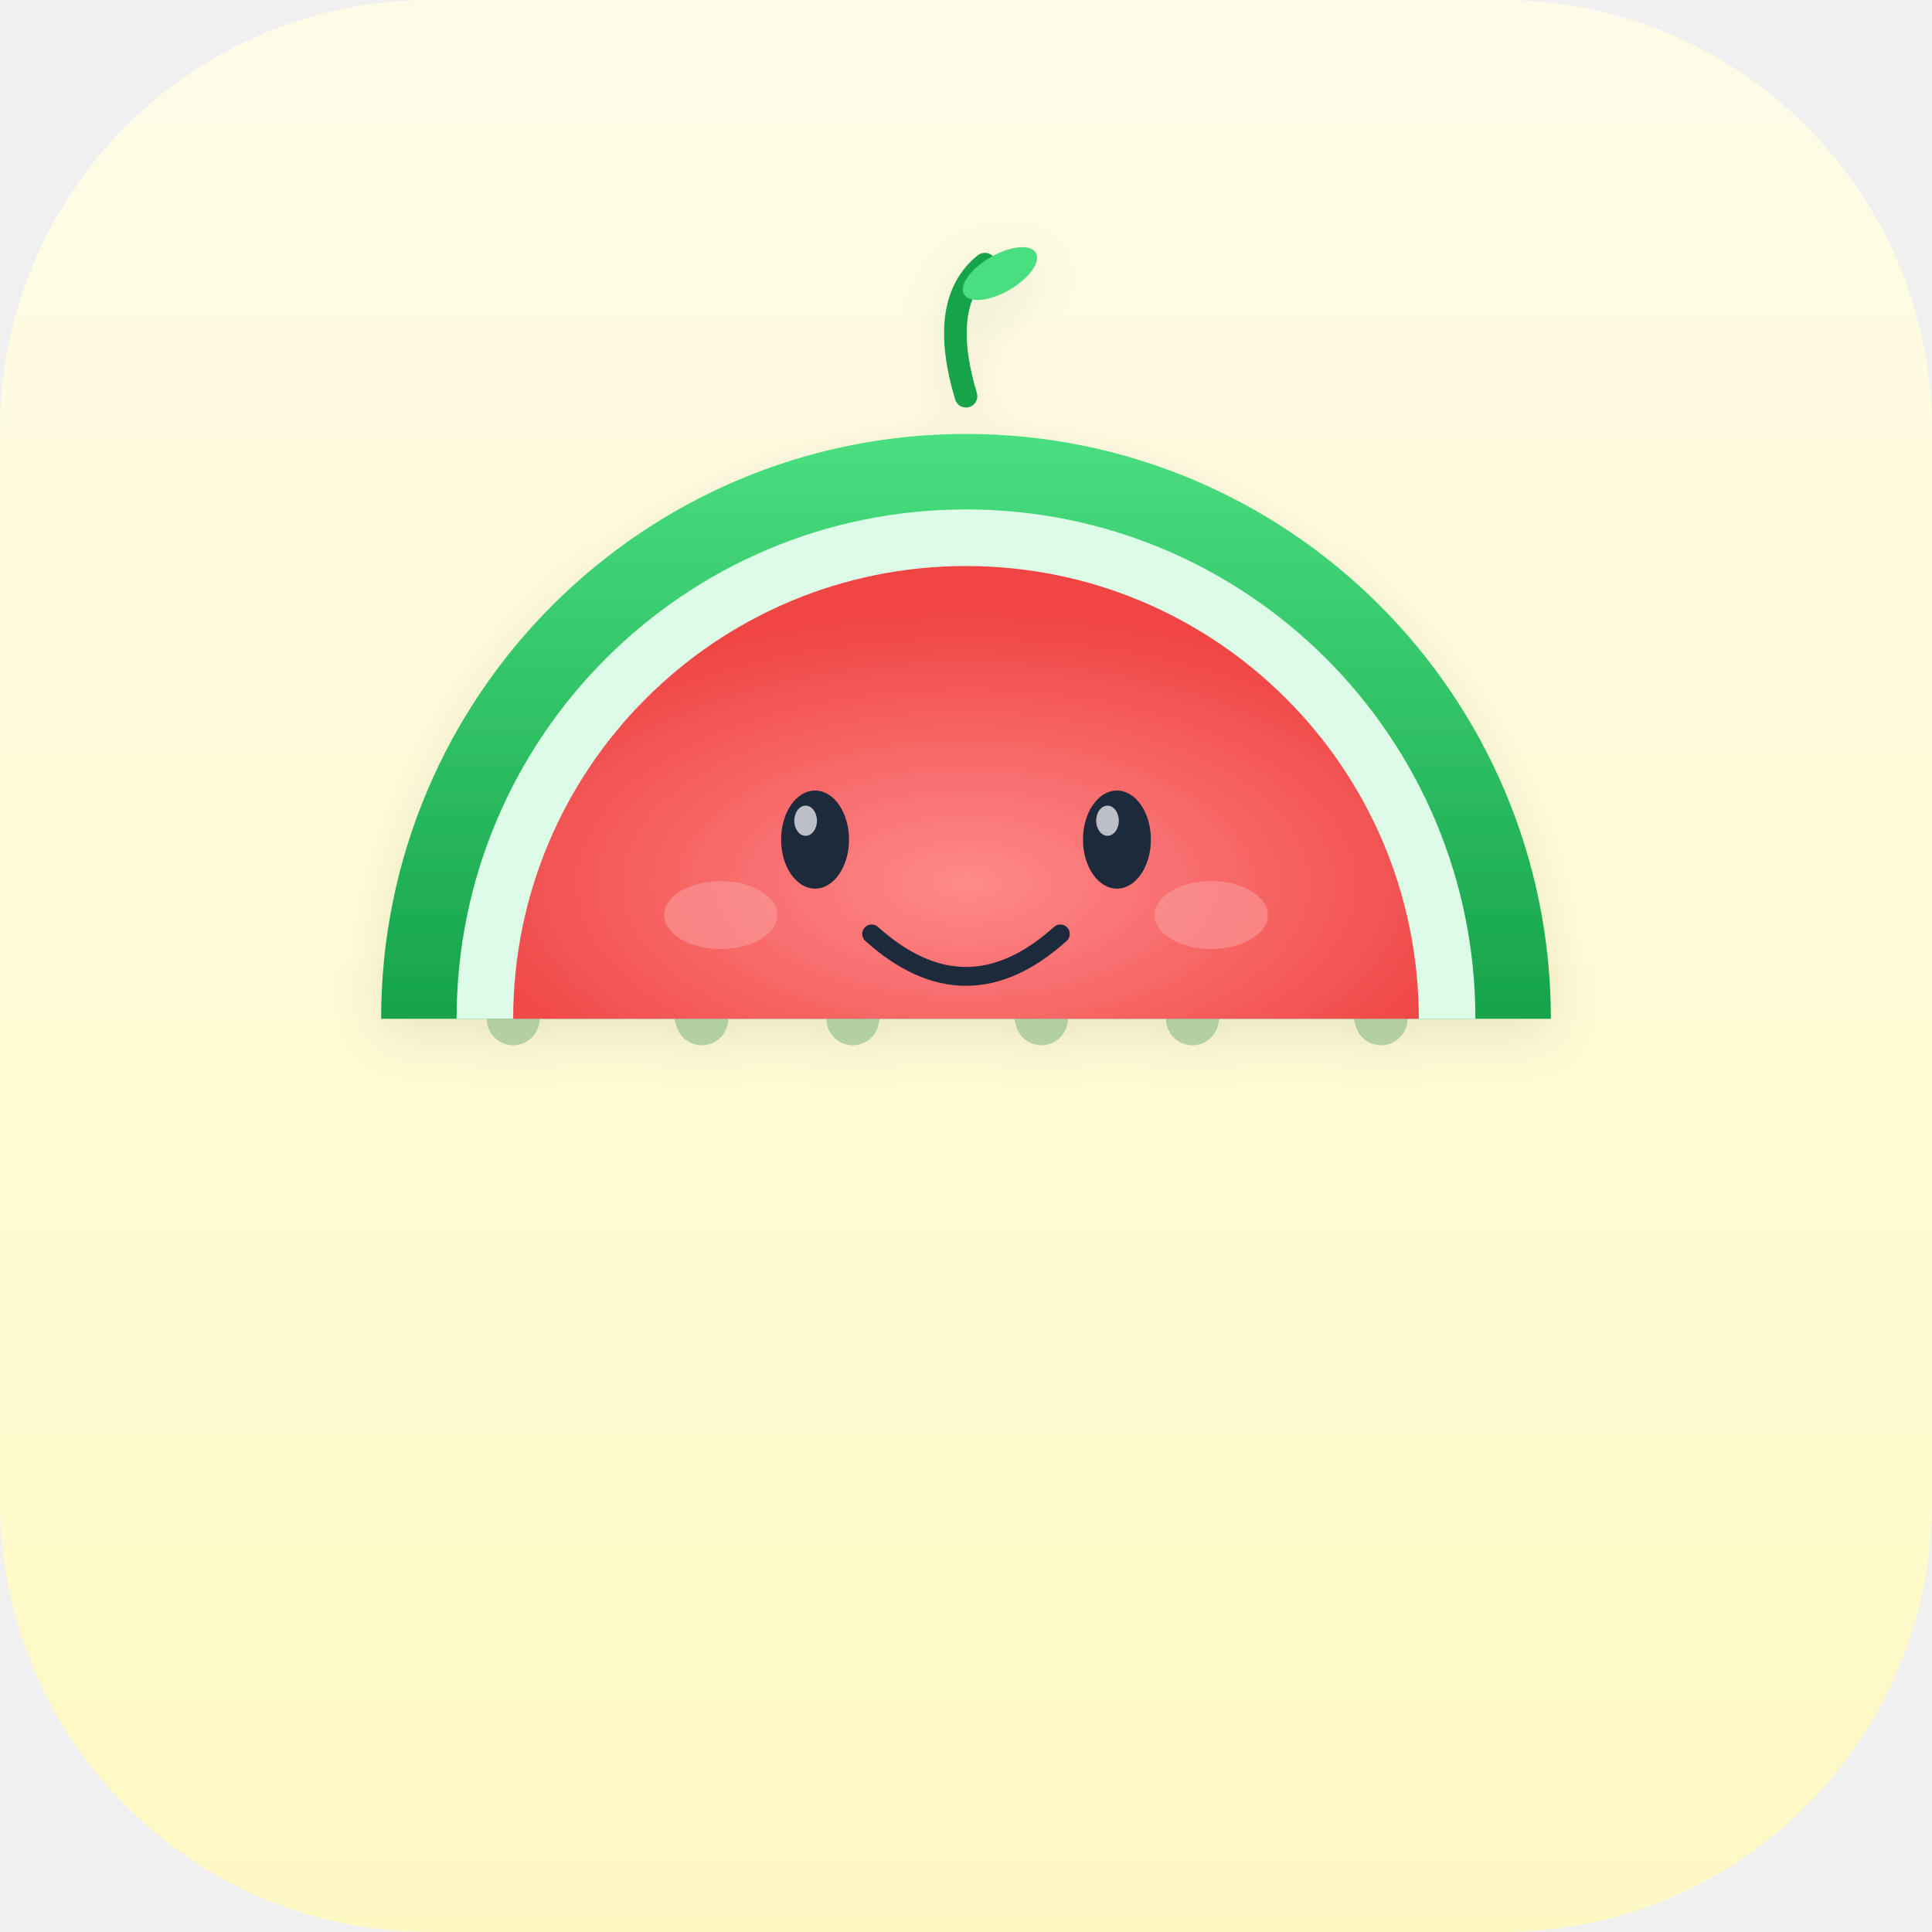
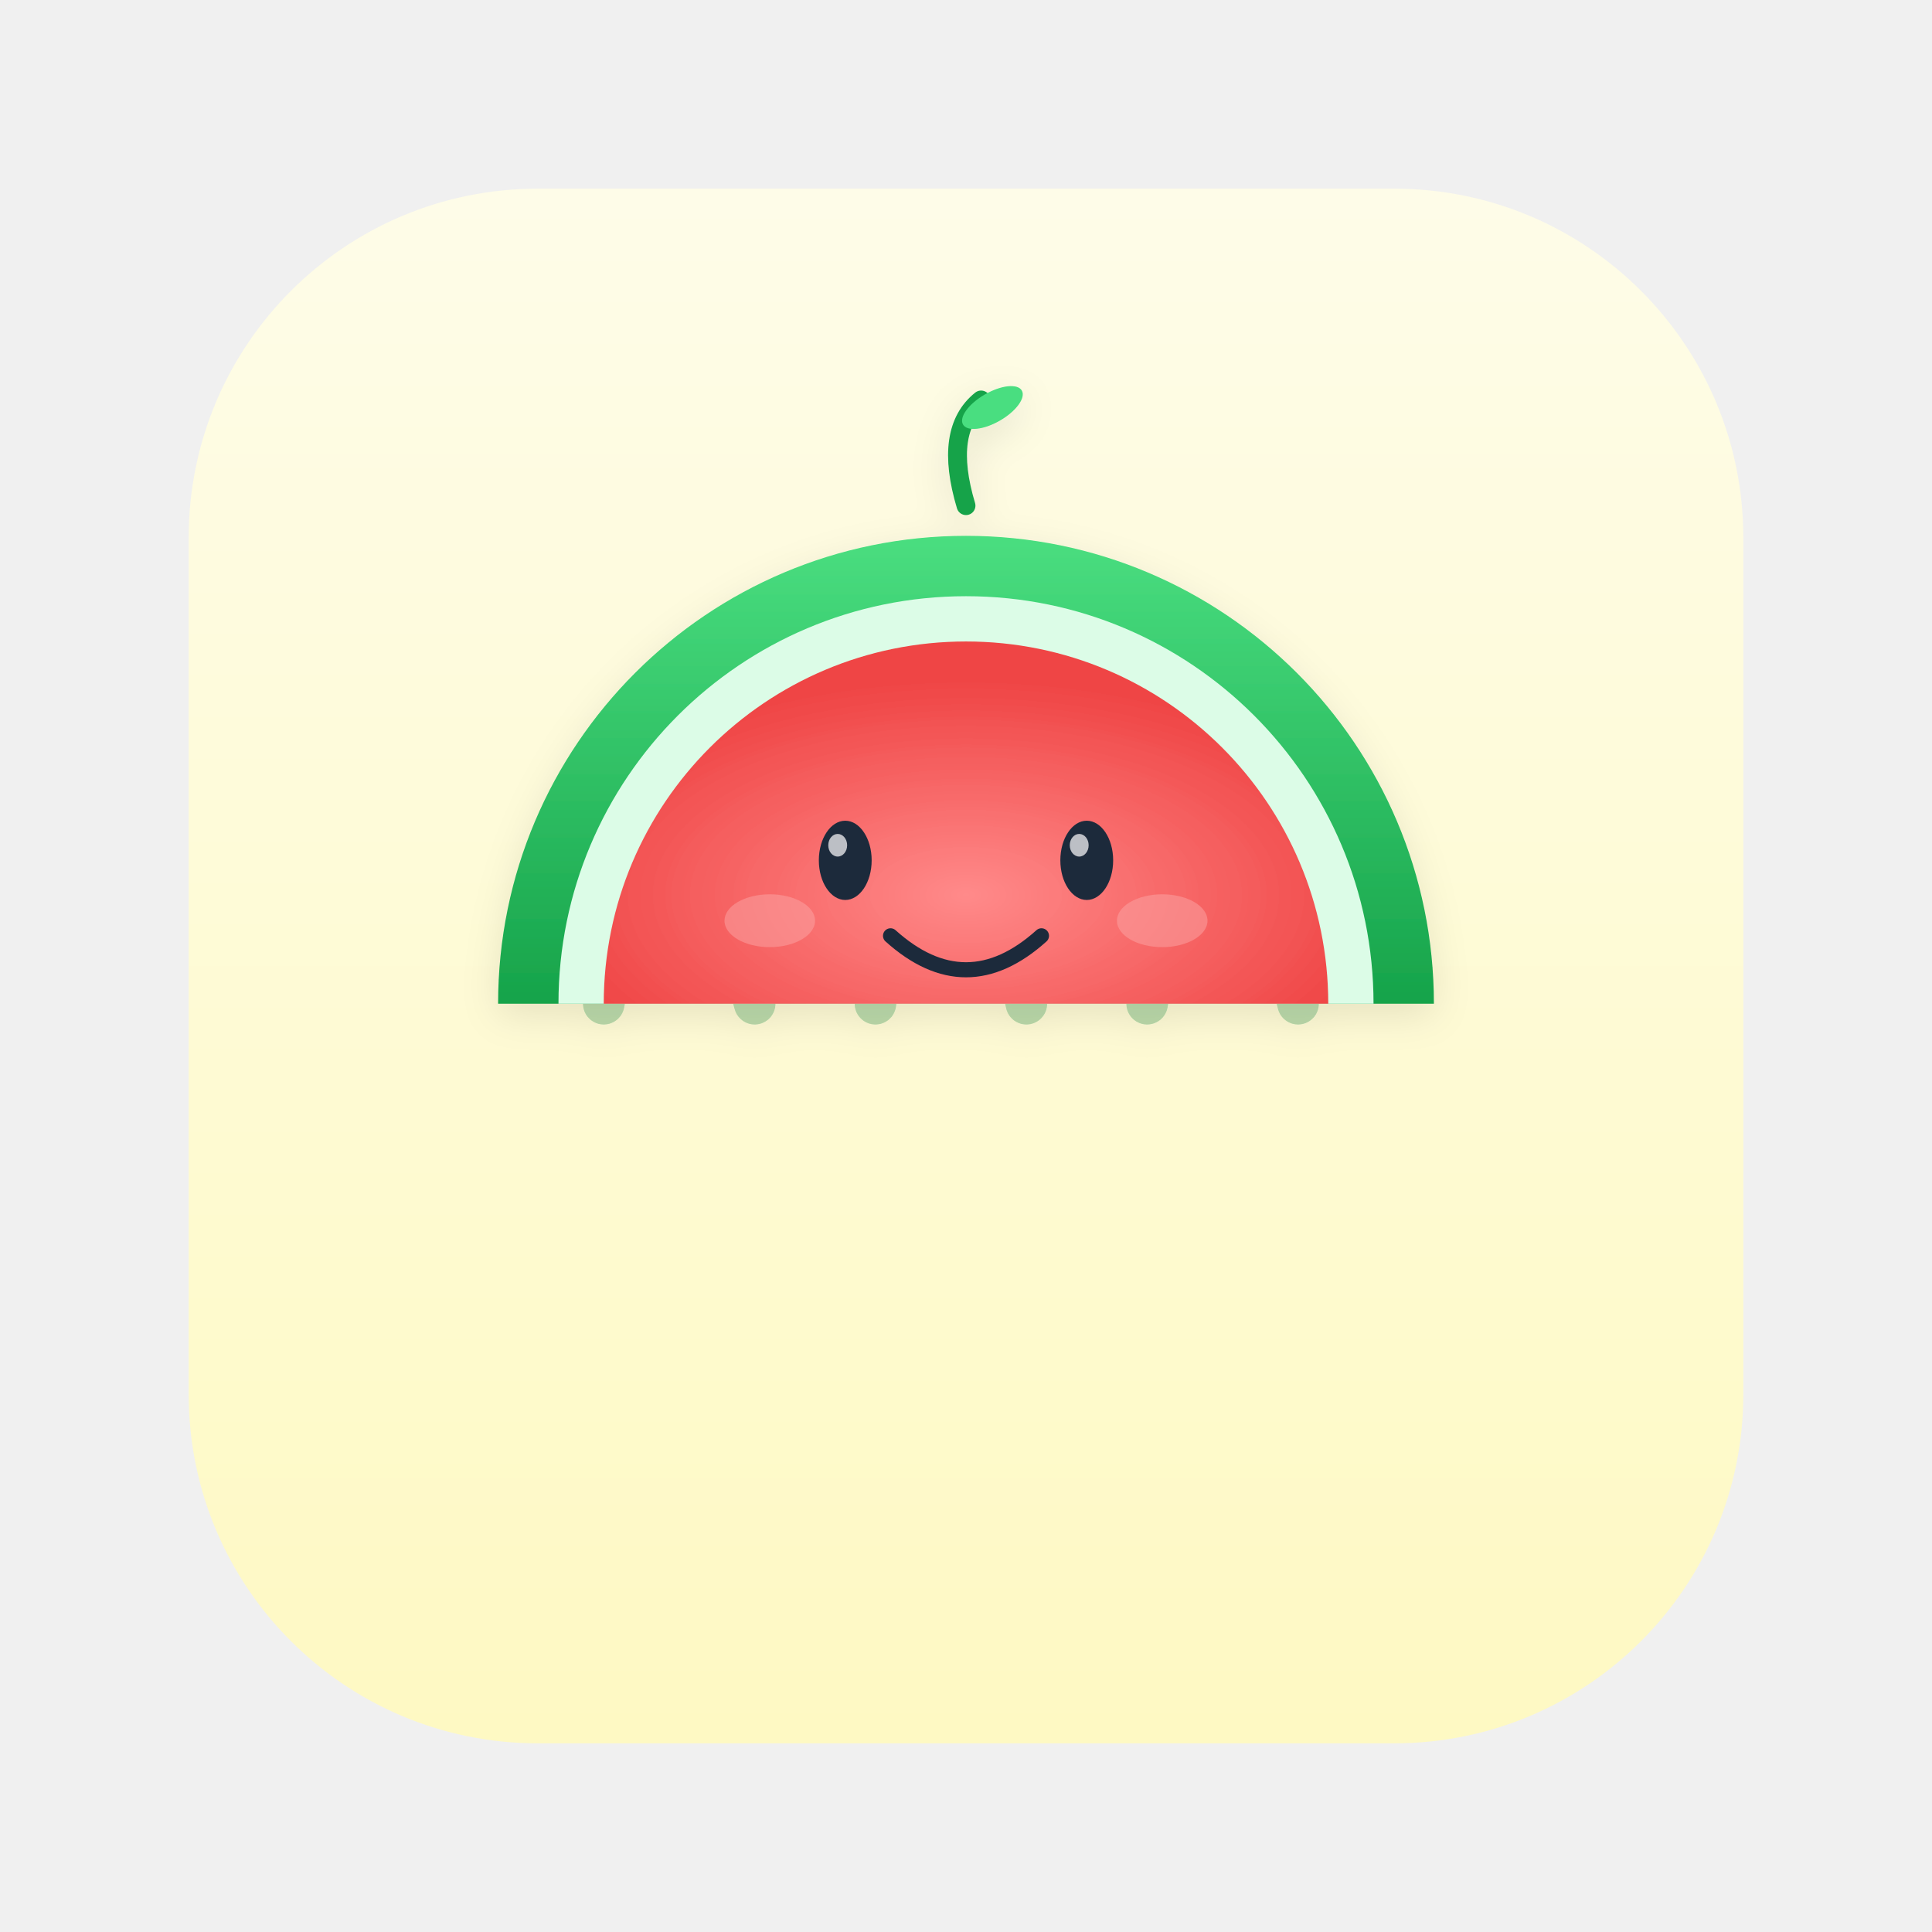
<svg xmlns="http://www.w3.org/2000/svg" viewBox="0 0 1024 1024" width="1024" height="1024">
  <defs>
    <linearGradient id="bg" x1="0" y1="0" x2="0" y2="1">
      <stop offset="0%" stop-color="#fefce8" />
      <stop offset="100%" stop-color="#fef9c3" />
    </linearGradient>
    <radialGradient id="flesh" cx="0.5" cy="0.7" r="0.6">
      <stop offset="0%" stop-color="#ff8a8a" />
      <stop offset="100%" stop-color="#ef4444" />
    </radialGradient>
    <linearGradient id="rind" x1="0" y1="0" x2="0" y2="1">
      <stop offset="0%" stop-color="#4ade80" />
      <stop offset="100%" stop-color="#16a34a" />
    </linearGradient>
    <filter id="shadow" x="-10%" y="-5%" width="120%" height="120%">
-       <feDropShadow dx="0" dy="8" stdDeviation="14" flood-color="#00000015" />
+       <feDropShadow dx="0" dy="6" stdDeviation="10" flood-color="#00000018" />
    </filter>
  </defs>
-   <rect width="1024" height="1024" rx="228" fill="url(#bg)" />
+   <rect x="100" y="100" width="824" height="824" rx="185" fill="url(#bg)" />
  <g transform="translate(512, 500)" filter="url(#shadow)">
-     <path d="M-310,40 A310,310 0 0,1 310,40 L310,40 L-310,40 Z" fill="url(#rind)" />
+     <path d="M-248,32 A248,248 0 0,1 248,32 L248,32 L-248,32 Z" fill="url(#rind)" />
    <g opacity="0.3">
-       <path d="M-240,40 Q-200,-180 -140,40" fill="none" stroke="#15803d" stroke-width="28" stroke-linecap="round" />
-       <path d="M-60,40 Q-20,-240 40,40" fill="none" stroke="#15803d" stroke-width="28" stroke-linecap="round" />
-       <path d="M120,40 Q160,-200 220,40" fill="none" stroke="#15803d" stroke-width="28" stroke-linecap="round" />
+       <path d="M-192,32 Q-160,-144 -112,32" fill="none" stroke="#15803d" stroke-width="22" stroke-linecap="round" />
+       <path d="M-48,32 Q-16,-192 32,32" fill="none" stroke="#15803d" stroke-width="22" stroke-linecap="round" />
+       <path d="M96,32 Q128,-160 176,32" fill="none" stroke="#15803d" stroke-width="22" stroke-linecap="round" />
    </g>
-     <path d="M-270,40 A270,270 0 0,1 270,40 L270,40 L-270,40 Z" fill="#dcfce7" />
-     <path d="M-240,40 A240,240 0 0,1 240,40 L240,40 L-240,40 Z" fill="url(#flesh)" />
+     <path d="M-216,32 A216,216 0 0,1 216,32 L216,32 L-216,32 Z" fill="#dcfce7" />
+     <path d="M-192,32 A192,192 0 0,1 192,32 L192,32 L-192,32 Z" fill="url(#flesh)" />
    <g>
-       <ellipse cx="-80" cy="-55" rx="18" ry="26" fill="#1e293b" />
-       <ellipse cx="-85" cy="-65" rx="6" ry="8" fill="#ffffff" opacity="0.7" />
-       <ellipse cx="80" cy="-55" rx="18" ry="26" fill="#1e293b" />
-       <ellipse cx="75" cy="-65" rx="6" ry="8" fill="#ffffff" opacity="0.7" />
+       <ellipse cx="-64" cy="-44" rx="14" ry="21" fill="#1e293b" />
+       <ellipse cx="-68" cy="-52" rx="5" ry="6" fill="#ffffff" opacity="0.7" />
+       <ellipse cx="64" cy="-44" rx="14" ry="21" fill="#1e293b" />
+       <ellipse cx="60" cy="-52" rx="5" ry="6" fill="#ffffff" opacity="0.7" />
    </g>
-     <path d="M-50,-5 Q0,40 50,-5" fill="none" stroke="#1e293b" stroke-width="10" stroke-linecap="round" />
-     <ellipse cx="-130" cy="-15" rx="30" ry="18" fill="#fca5a5" opacity="0.5" />
-     <ellipse cx="130" cy="-15" rx="30" ry="18" fill="#fca5a5" opacity="0.5" />
-     <path d="M0,-290 Q-15,-340 10,-360" fill="none" stroke="#16a34a" stroke-width="12" stroke-linecap="round" />
-     <ellipse cx="18" cy="-355" rx="22" ry="10" fill="#4ade80" transform="rotate(-30 18 -355)" />
+     <path d="M-40,-4 Q0,32 40,-4" fill="none" stroke="#1e293b" stroke-width="8" stroke-linecap="round" />
+     <ellipse cx="-104" cy="-12" rx="24" ry="14" fill="#fca5a5" opacity="0.5" />
+     <ellipse cx="104" cy="-12" rx="24" ry="14" fill="#fca5a5" opacity="0.5" />
+     <path d="M0,-232 Q-12,-272 8,-288" fill="none" stroke="#16a34a" stroke-width="10" stroke-linecap="round" />
+     <ellipse cx="14" cy="-284" rx="18" ry="8" fill="#4ade80" transform="rotate(-30 14 -284)" />
  </g>
</svg>
